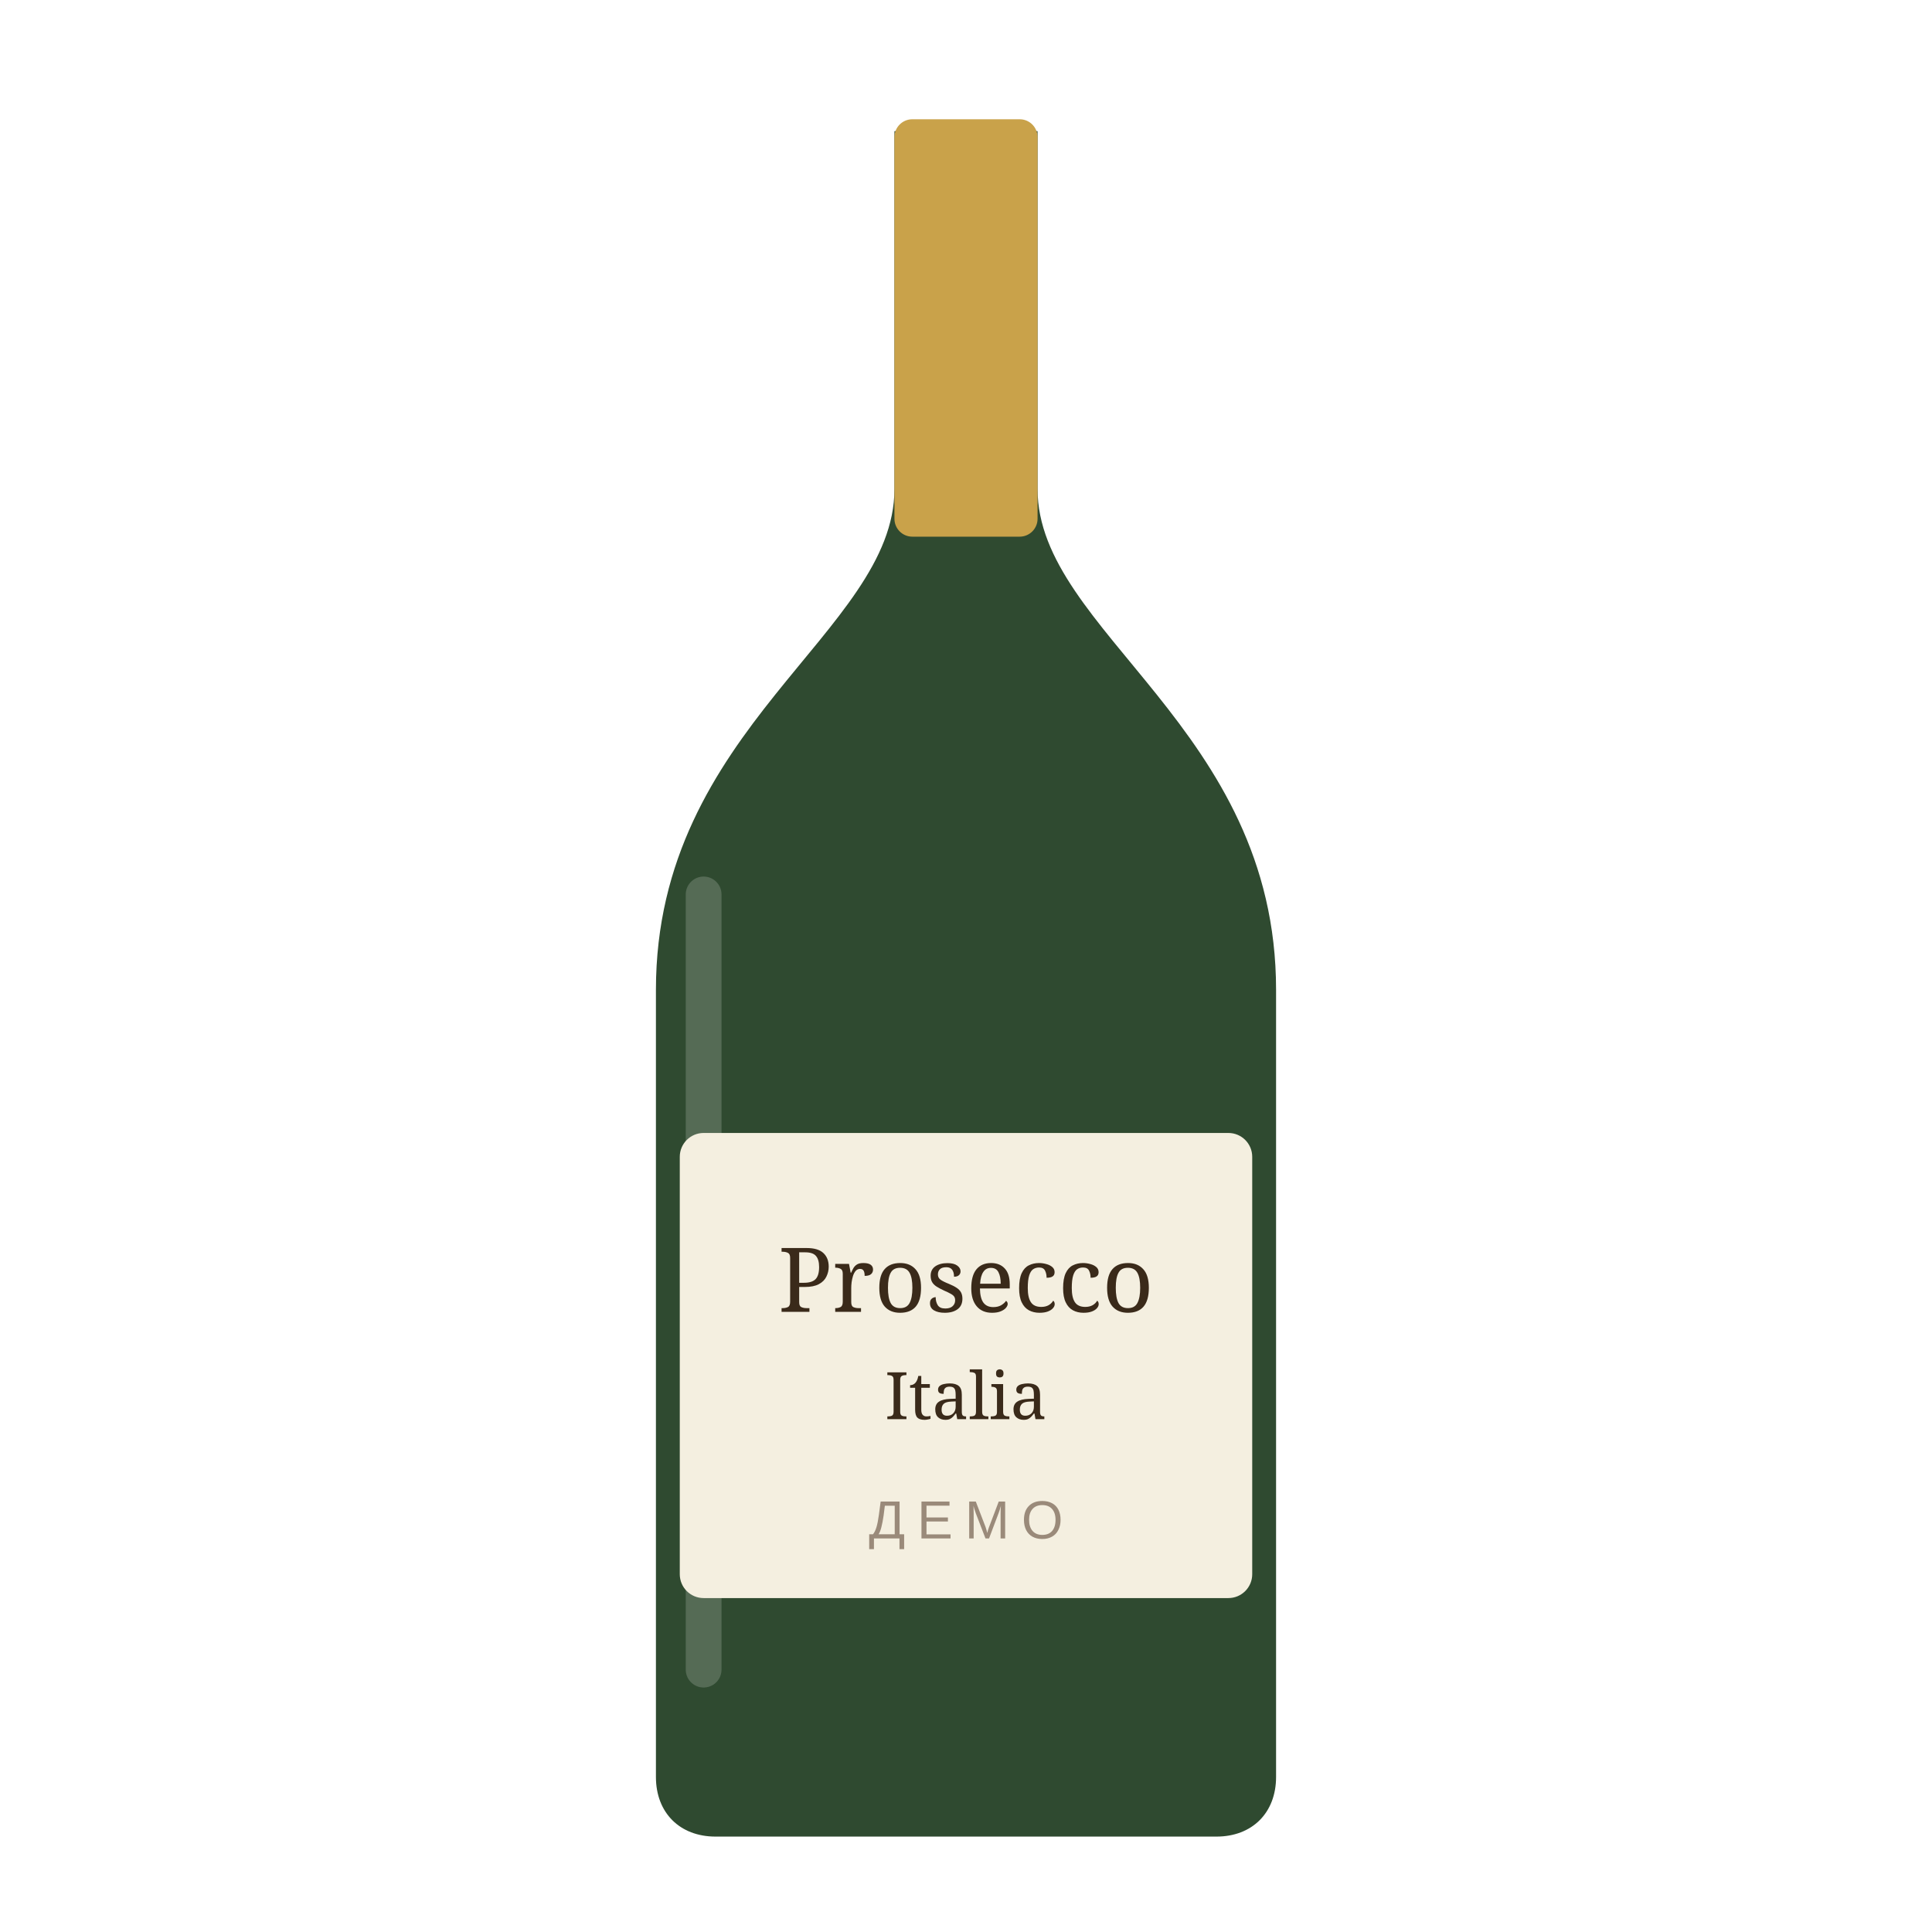
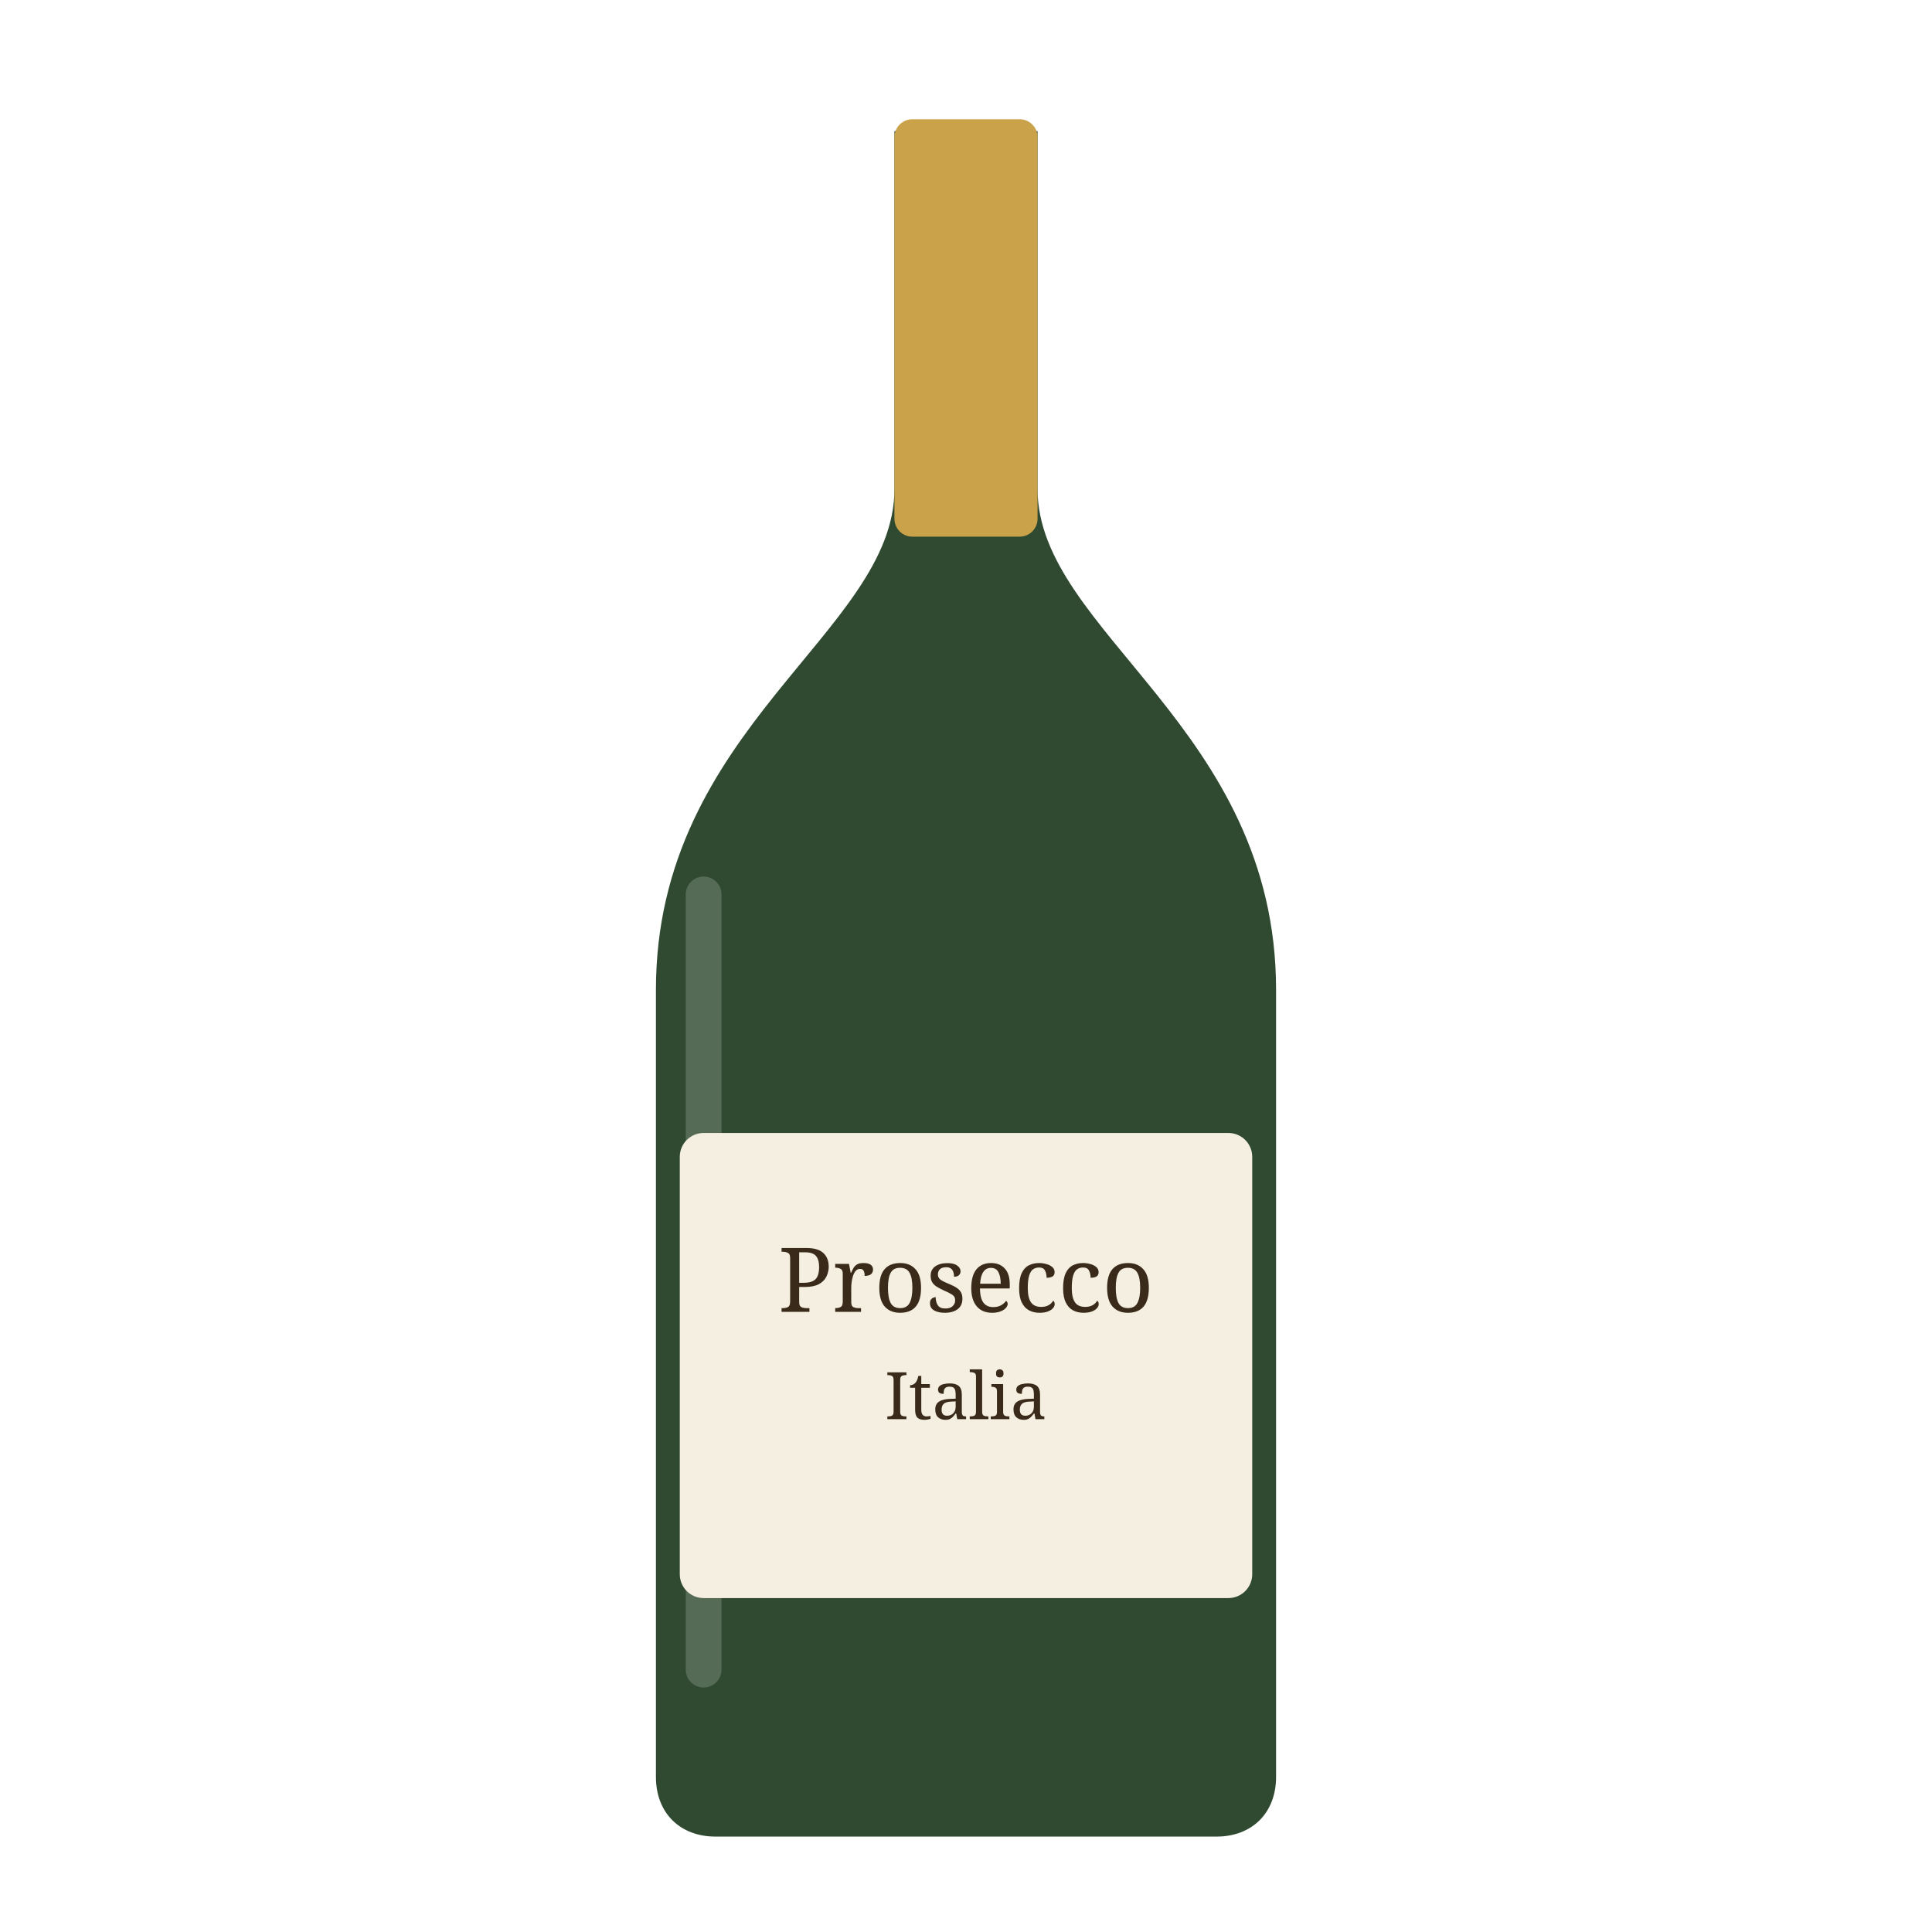
<svg xmlns="http://www.w3.org/2000/svg" viewBox="0 0 324 324" width="324" height="324">
  <rect width="324" height="324" fill="#fff" />
  <path d="M150 22h24v60c0 24 40 40 40 84v132c0 6-4 10-10 10h-84c-6 0-10-4-10-10V166c0-44 40-60 40-84z" fill="#2f4a30" />
  <rect x="150" y="20" width="24" height="70" rx="3" fill="#c9a24a" />
  <path d="M118 150v130" stroke="#fff" stroke-opacity=".18" stroke-width="6" stroke-linecap="round" />
  <rect x="114" y="190" width="96" height="78" rx="4" fill="#f4efe0" />
  <text x="162" y="220" text-anchor="middle" font-family="Georgia, serif" font-size="15" fill="#3a2a1a">Prosecco</text>
  <text x="162" y="238" text-anchor="middle" font-family="Georgia, serif" font-size="11" fill="#3a2a1a">Italia</text>
-   <text x="162" y="258" text-anchor="middle" font-family="Arial, sans-serif" font-size="9" letter-spacing="2" fill="#9a8a7a">ДЕМО</text>
</svg>
